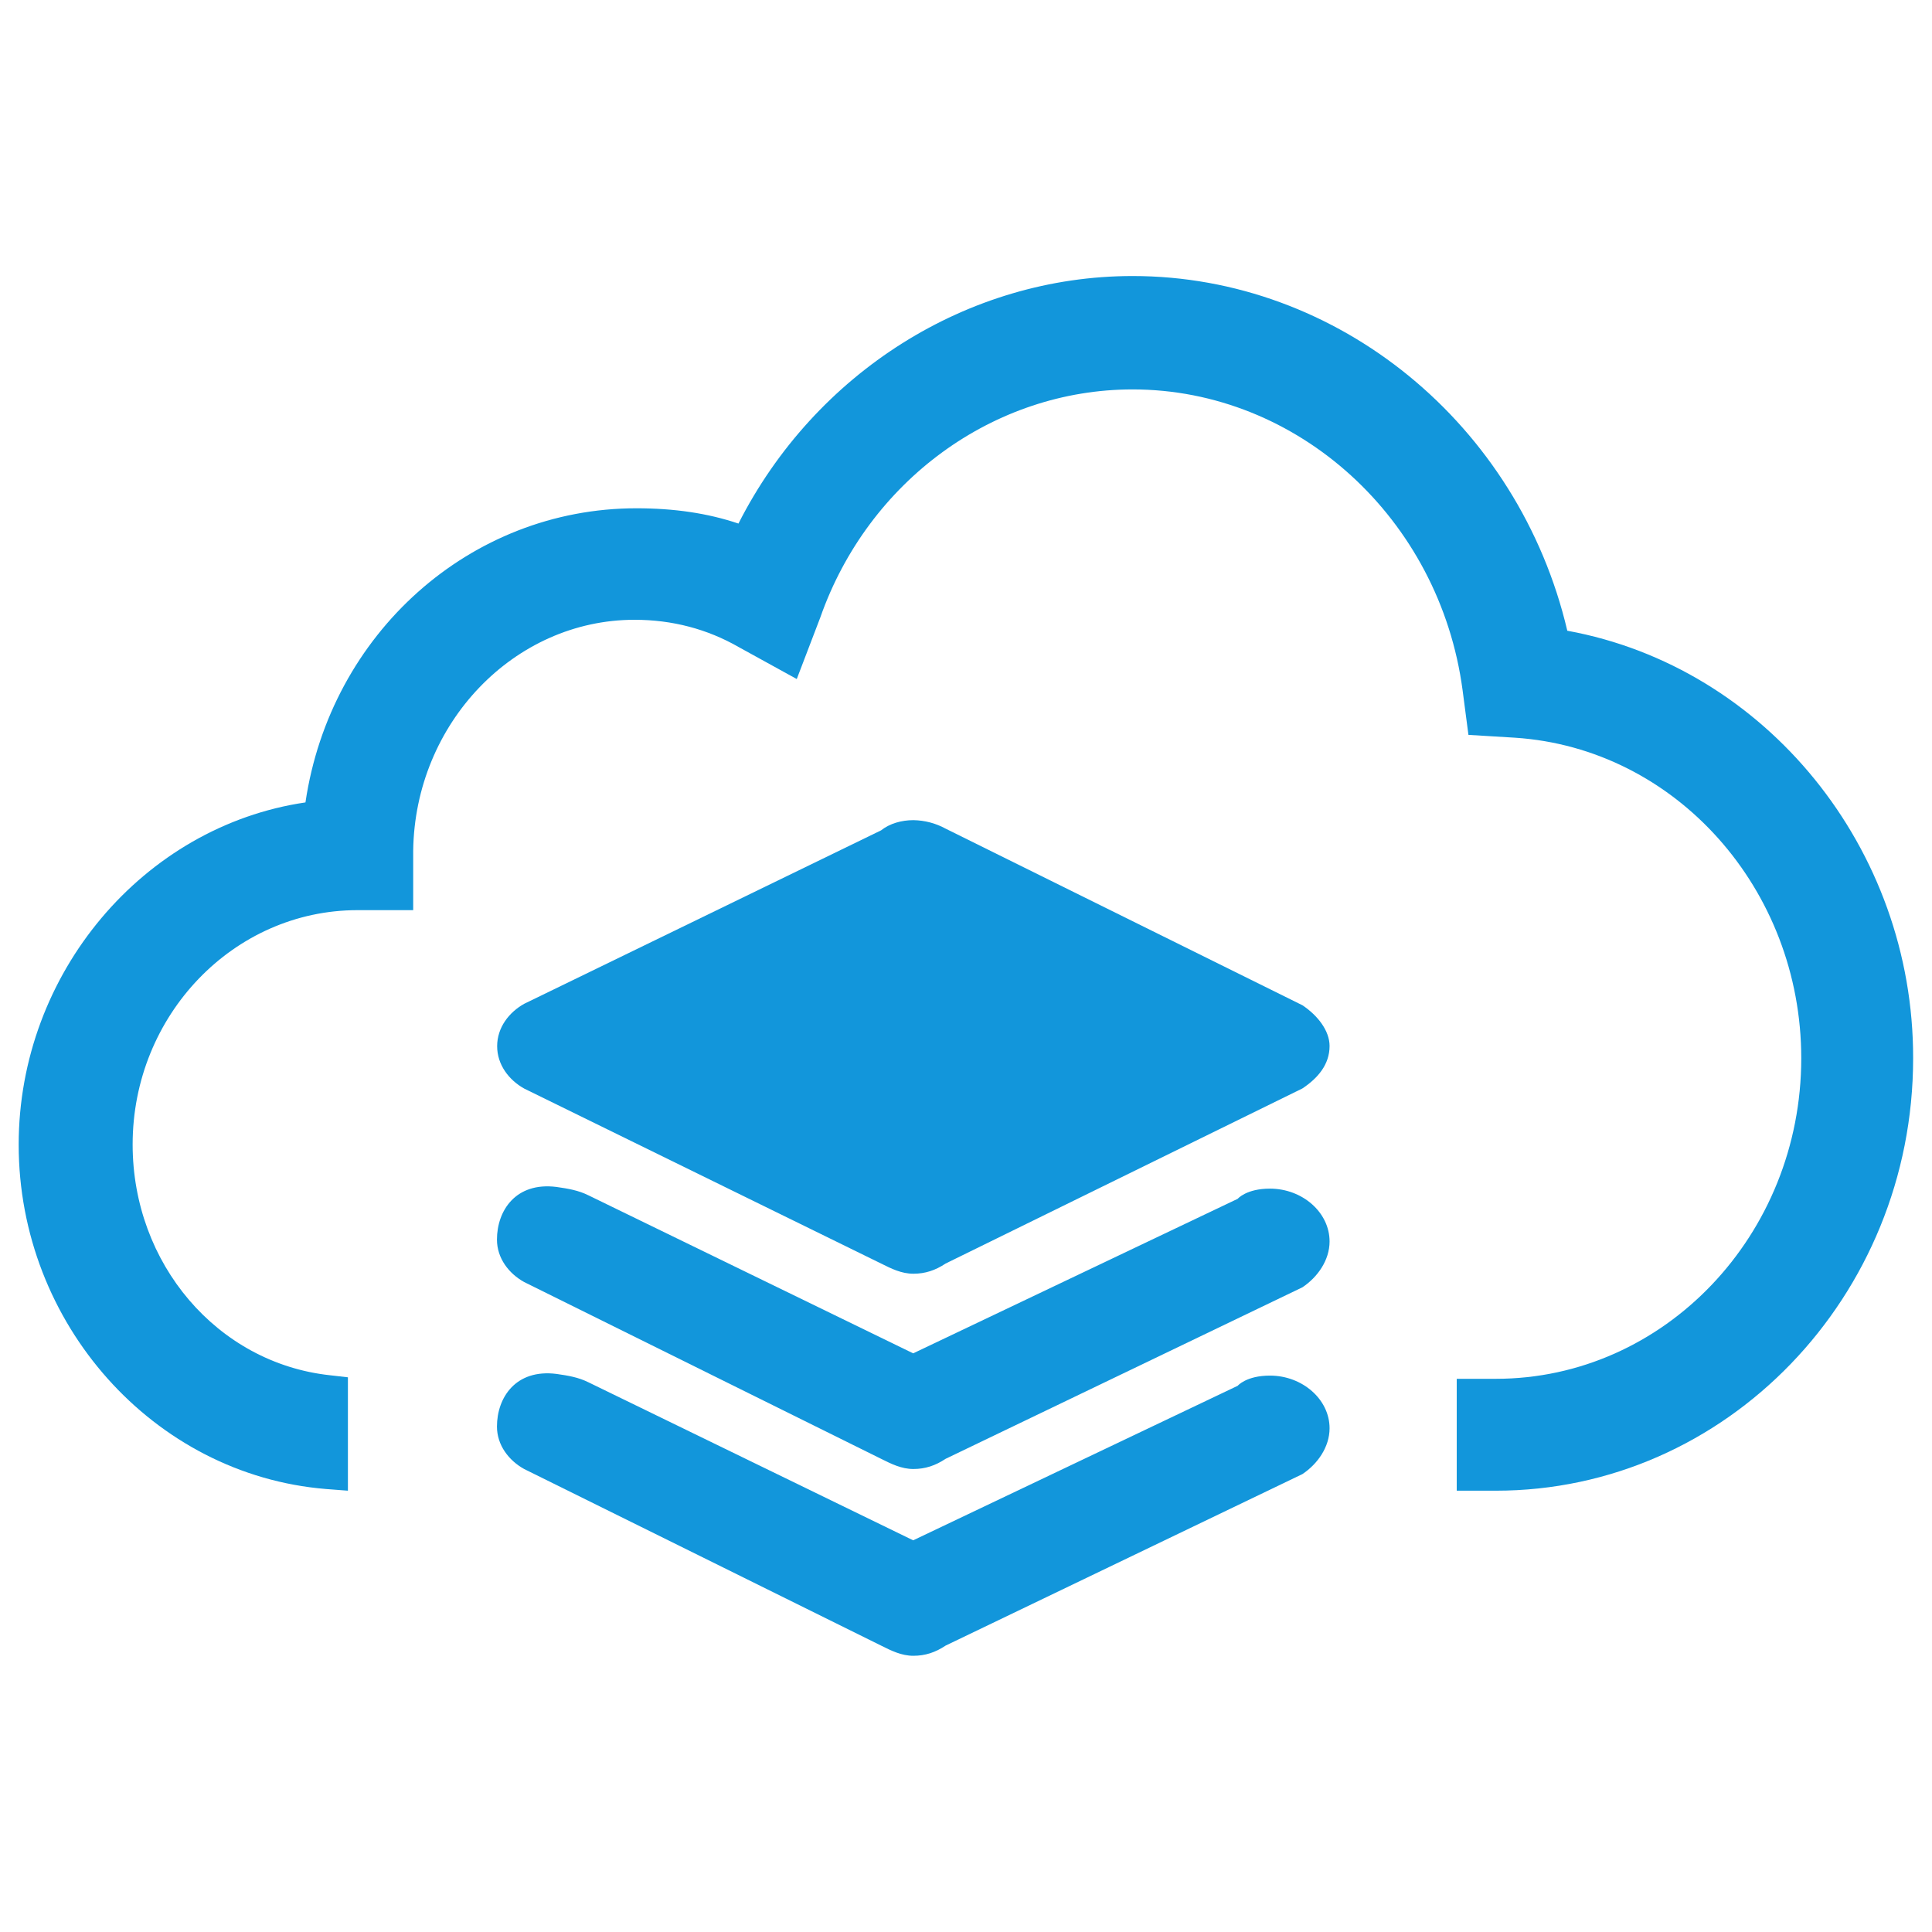
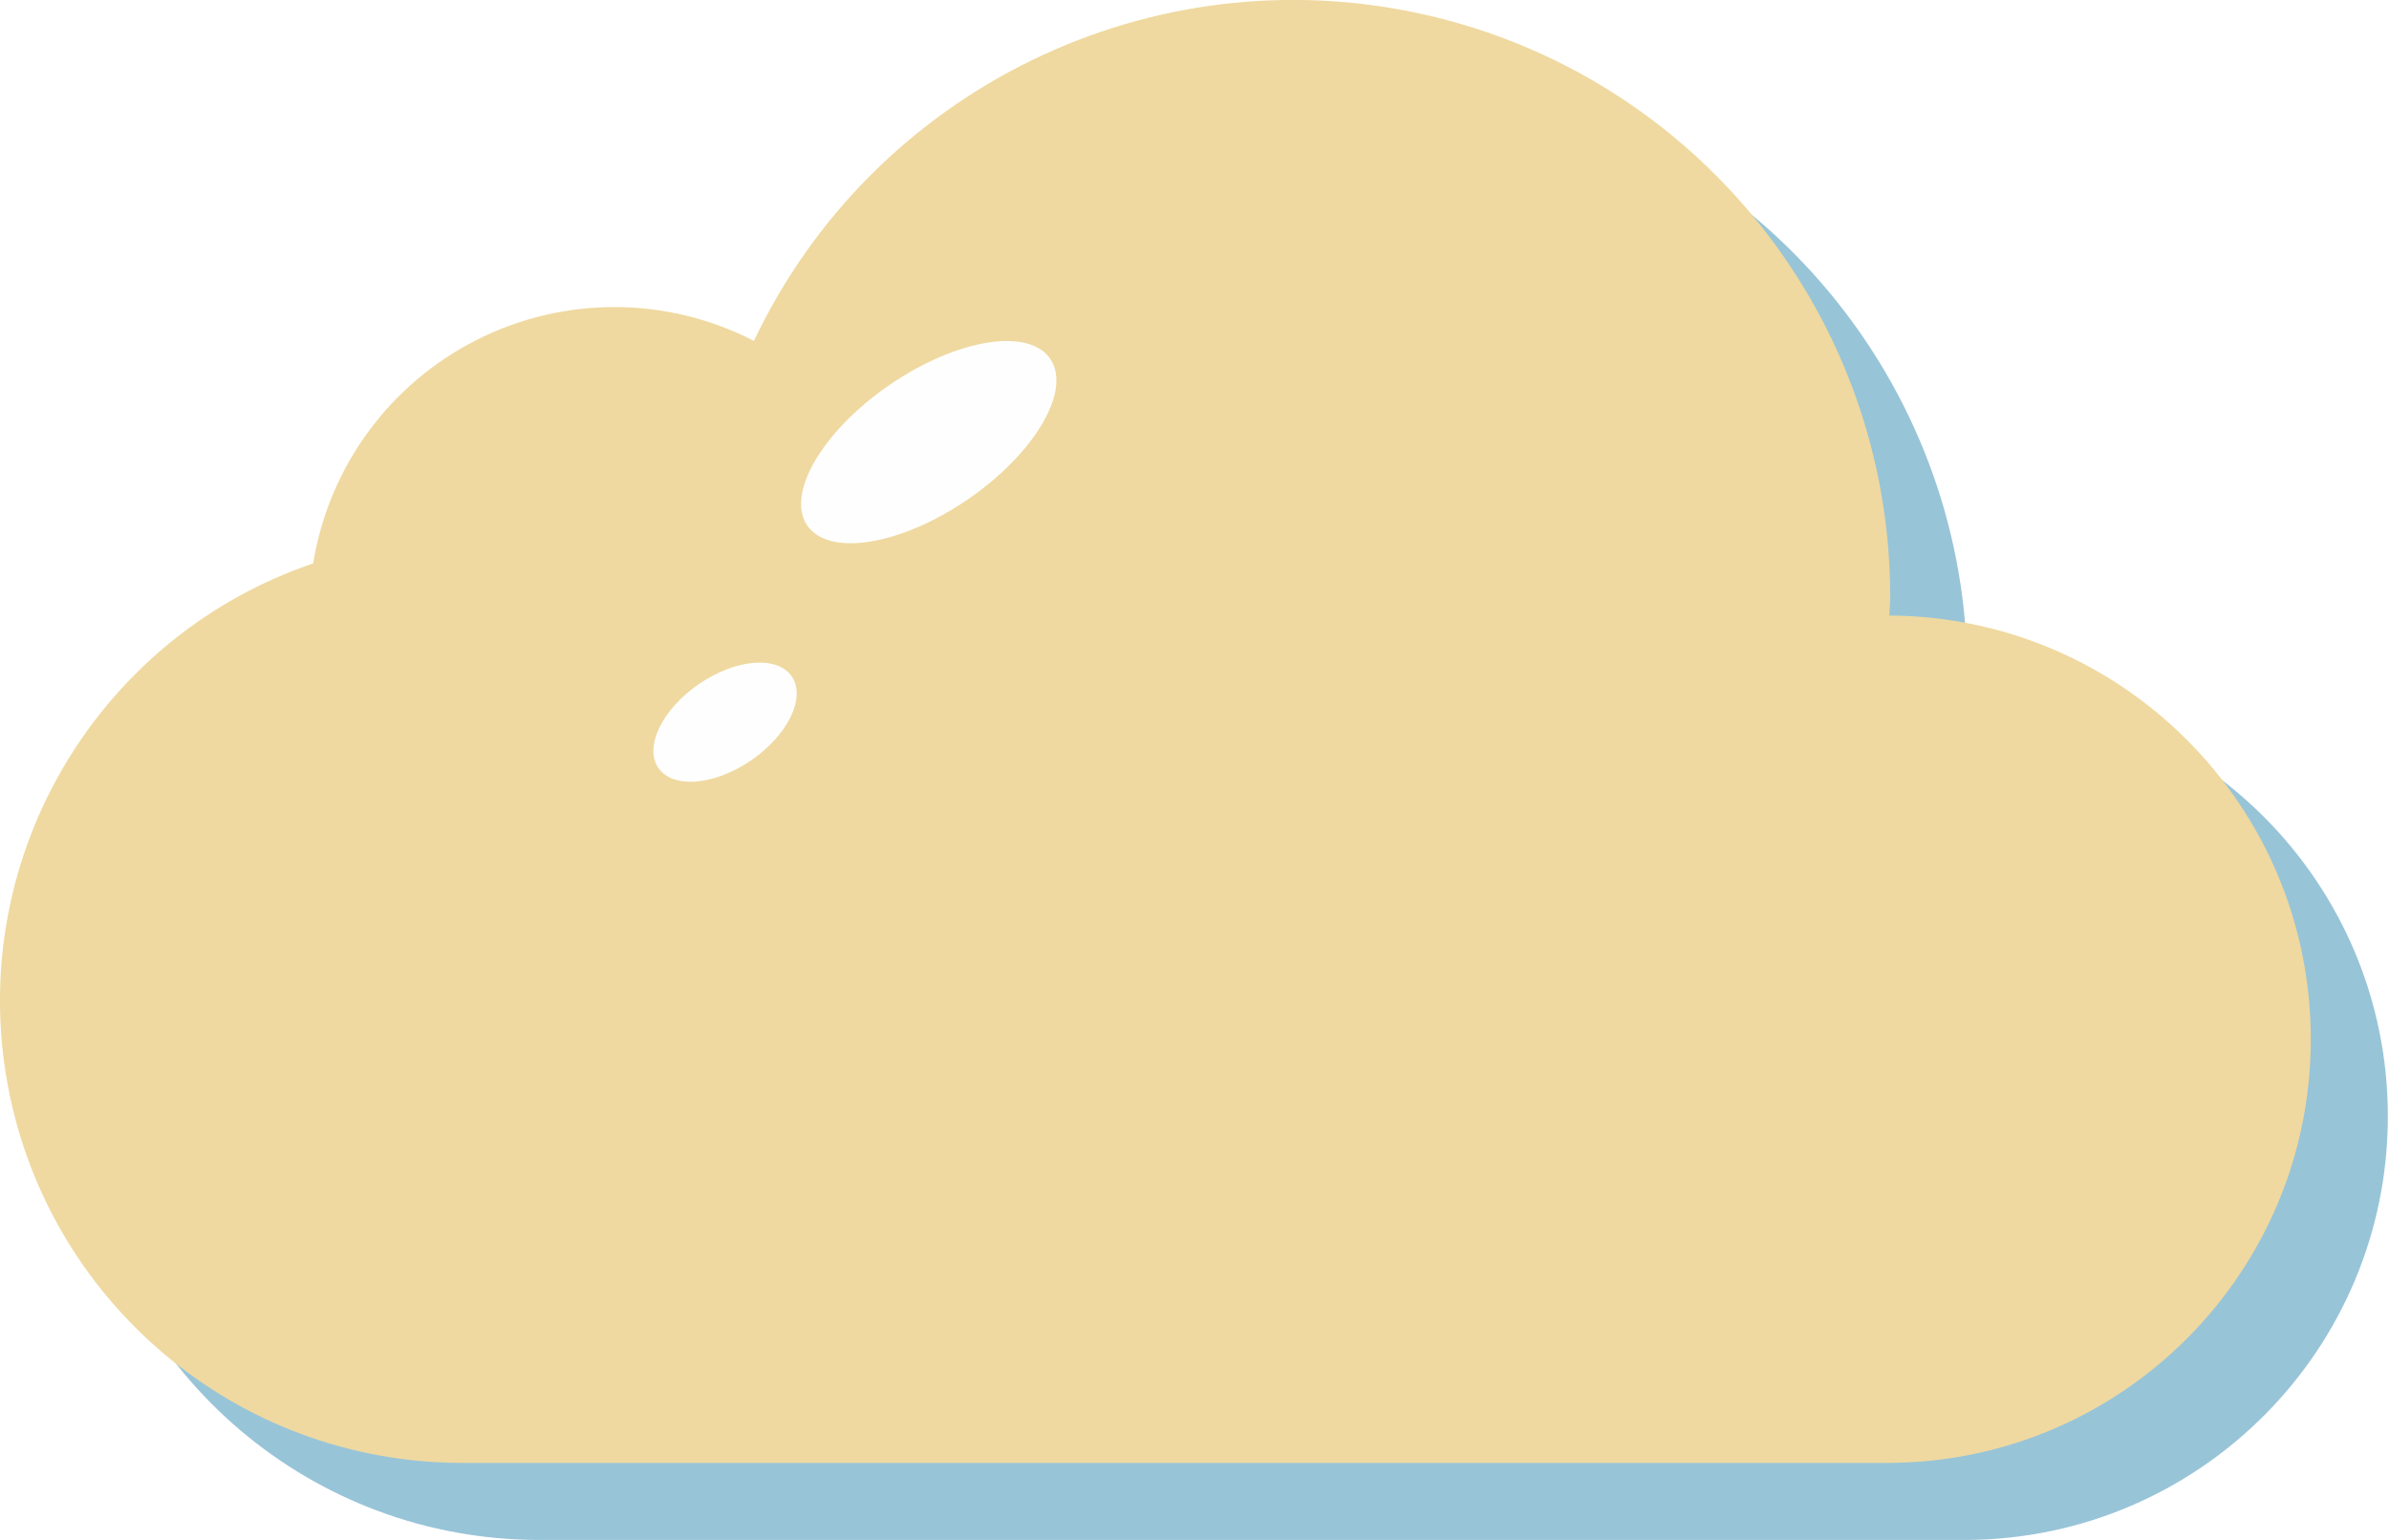
- <svg xmlns="http://www.w3.org/2000/svg" t="1678953076224" class="icon" viewBox="0 0 1024 1024" version="1.1" p-id="3262" width="200" height="200">
-   <path d="M673.1 630c-12.6 0-17.1 5.4-17.1 5.4l-172 81.9-172-83.7c-5.4-2.7-10.8-3.6-17.1-4.5-21.6-2.7-31.5 12.6-31.5 27.9 0 9.9 6.3 18 14.4 22.5L467 773.2c5.4 2.7 10.8 5.4 17.1 5.4 6.3 0 11.7-1.8 17.1-5.4l189.1-90.9c8.1-5.4 14.4-14.4 14.4-24.3 0-15.4-14.4-28-31.6-28z m0 99.1c-12.6 0-17.1 5.4-17.1 5.4l-172 81.9-172-83.7c-5.4-2.7-10.8-3.6-17.1-4.5-21.6-2.7-31.5 12.6-31.5 27.9 0 9.9 6.3 18 14.4 22.5L467 872.2c5.4 2.7 10.8 5.4 17.1 5.4 6.3 0 11.7-1.8 17.1-5.4l189.1-90.9c8.1-5.4 14.4-14.4 14.4-24.3 0-15.3-14.4-27.9-31.6-27.9z m17.2-196.3l-189.1-93.6c-5.3-2.9-11.1-4.4-17.1-4.5-6.3 0-12.6 1.8-17.1 5.4L277.9 532c-8.1 4.5-14.4 12.6-14.4 22.5s6.3 18 14.4 22.5L467 669.7c5.4 2.7 10.8 5.4 17.1 5.4 6.3 0 11.7-1.8 17.1-5.4l189.1-92.8c8.1-5.4 14.4-12.6 14.4-22.5 0-8.1-6.3-16.2-14.4-21.6z m0 0" fill="#1296DB" p-id="3263" />
-   <path d="M830.7 334.3c-25.7-109.4-121.4-188-230.4-188-87.4 0-168.3 51.2-208.9 131.2-16.3-5.5-34.1-8.1-54.1-8.1-88.2 0-162.2 66.5-175.4 155.9-85.9 12.6-152 90.6-152 181.4 0 94.9 71.5 175 162.8 182.5l11.7 0.9V730l-9.6-1.1c-59.6-6.5-104.5-59.1-104.5-122.3 0-68.5 53.5-124.2 119.2-124.2H219v-31.5c0.9-67.5 53.5-122.4 117.3-122.4 20 0 38.6 4.9 55.3 14.5l30.7 16.9 12.5-32.7c25.4-72.3 91.9-120.8 165.5-120.8 87.6 0 162.8 68.5 174.9 159.4l3.1 23.7L803 391c85.1 5.6 151.7 80.2 151.7 169.9 0 93.7-72.6 169.9-161.9 169.9h-20.7v59.3h20.7c122 0 221.2-102.8 221.2-229.2 0.2-111.3-78.2-207.4-183.3-226.6z m0 0" fill="#1296DB" p-id="3264" />
+ <svg xmlns="http://www.w3.org/2000/svg" width="129.158" height="83.28" viewBox="0 0 129.158 83.28">
+   <g id="云" transform="translate(-76.189 -168.553)">
+     <path id="路径_55" data-name="路径 55" d="M206.4,229.909c.008-.33.049-.656.049-.989a32.275,32.275,0,0,0-61.432-13.86,16.492,16.492,0,0,0-23.826,12.033,24.99,24.99,0,0,0,8.05,48.645h77.209v0a22.913,22.913,0,0,0-.049-45.825Z" transform="translate(-23.904 -23.906)" fill="#98c4d8" />
+     <path id="路径_56" data-name="路径 56" d="M178.331,201.836c.008-.33.049-.656.049-.989a32.275,32.275,0,0,0-61.432-13.86A16.492,16.492,0,0,0,93.121,199.02a24.99,24.99,0,0,0,8.05,48.645H178.38v0a22.913,22.913,0,0,0-.049-45.825Z" fill="#efd9a0" />
+     <path id="路径_57" data-name="路径 57" d="M368.28,302.769c1.172,1.707,5.063,1.071,8.689-1.42s5.616-5.894,4.444-7.6-5.063-1.071-8.689,1.42S367.108,301.063,368.28,302.769Z" transform="translate(-248.447 -105.796)" fill="#fefefe" />
+     <path id="路径_58" data-name="路径 58" d="M314.435,415.65c.782,1.138,3.029.951,5.02-.416s2.972-3.4,2.19-4.537-3.029-.951-5.02.416S313.653,414.512,314.435,415.65Z" transform="translate(-202.652 -205.566)" fill="#fefefe" />
+   </g>
</svg>
